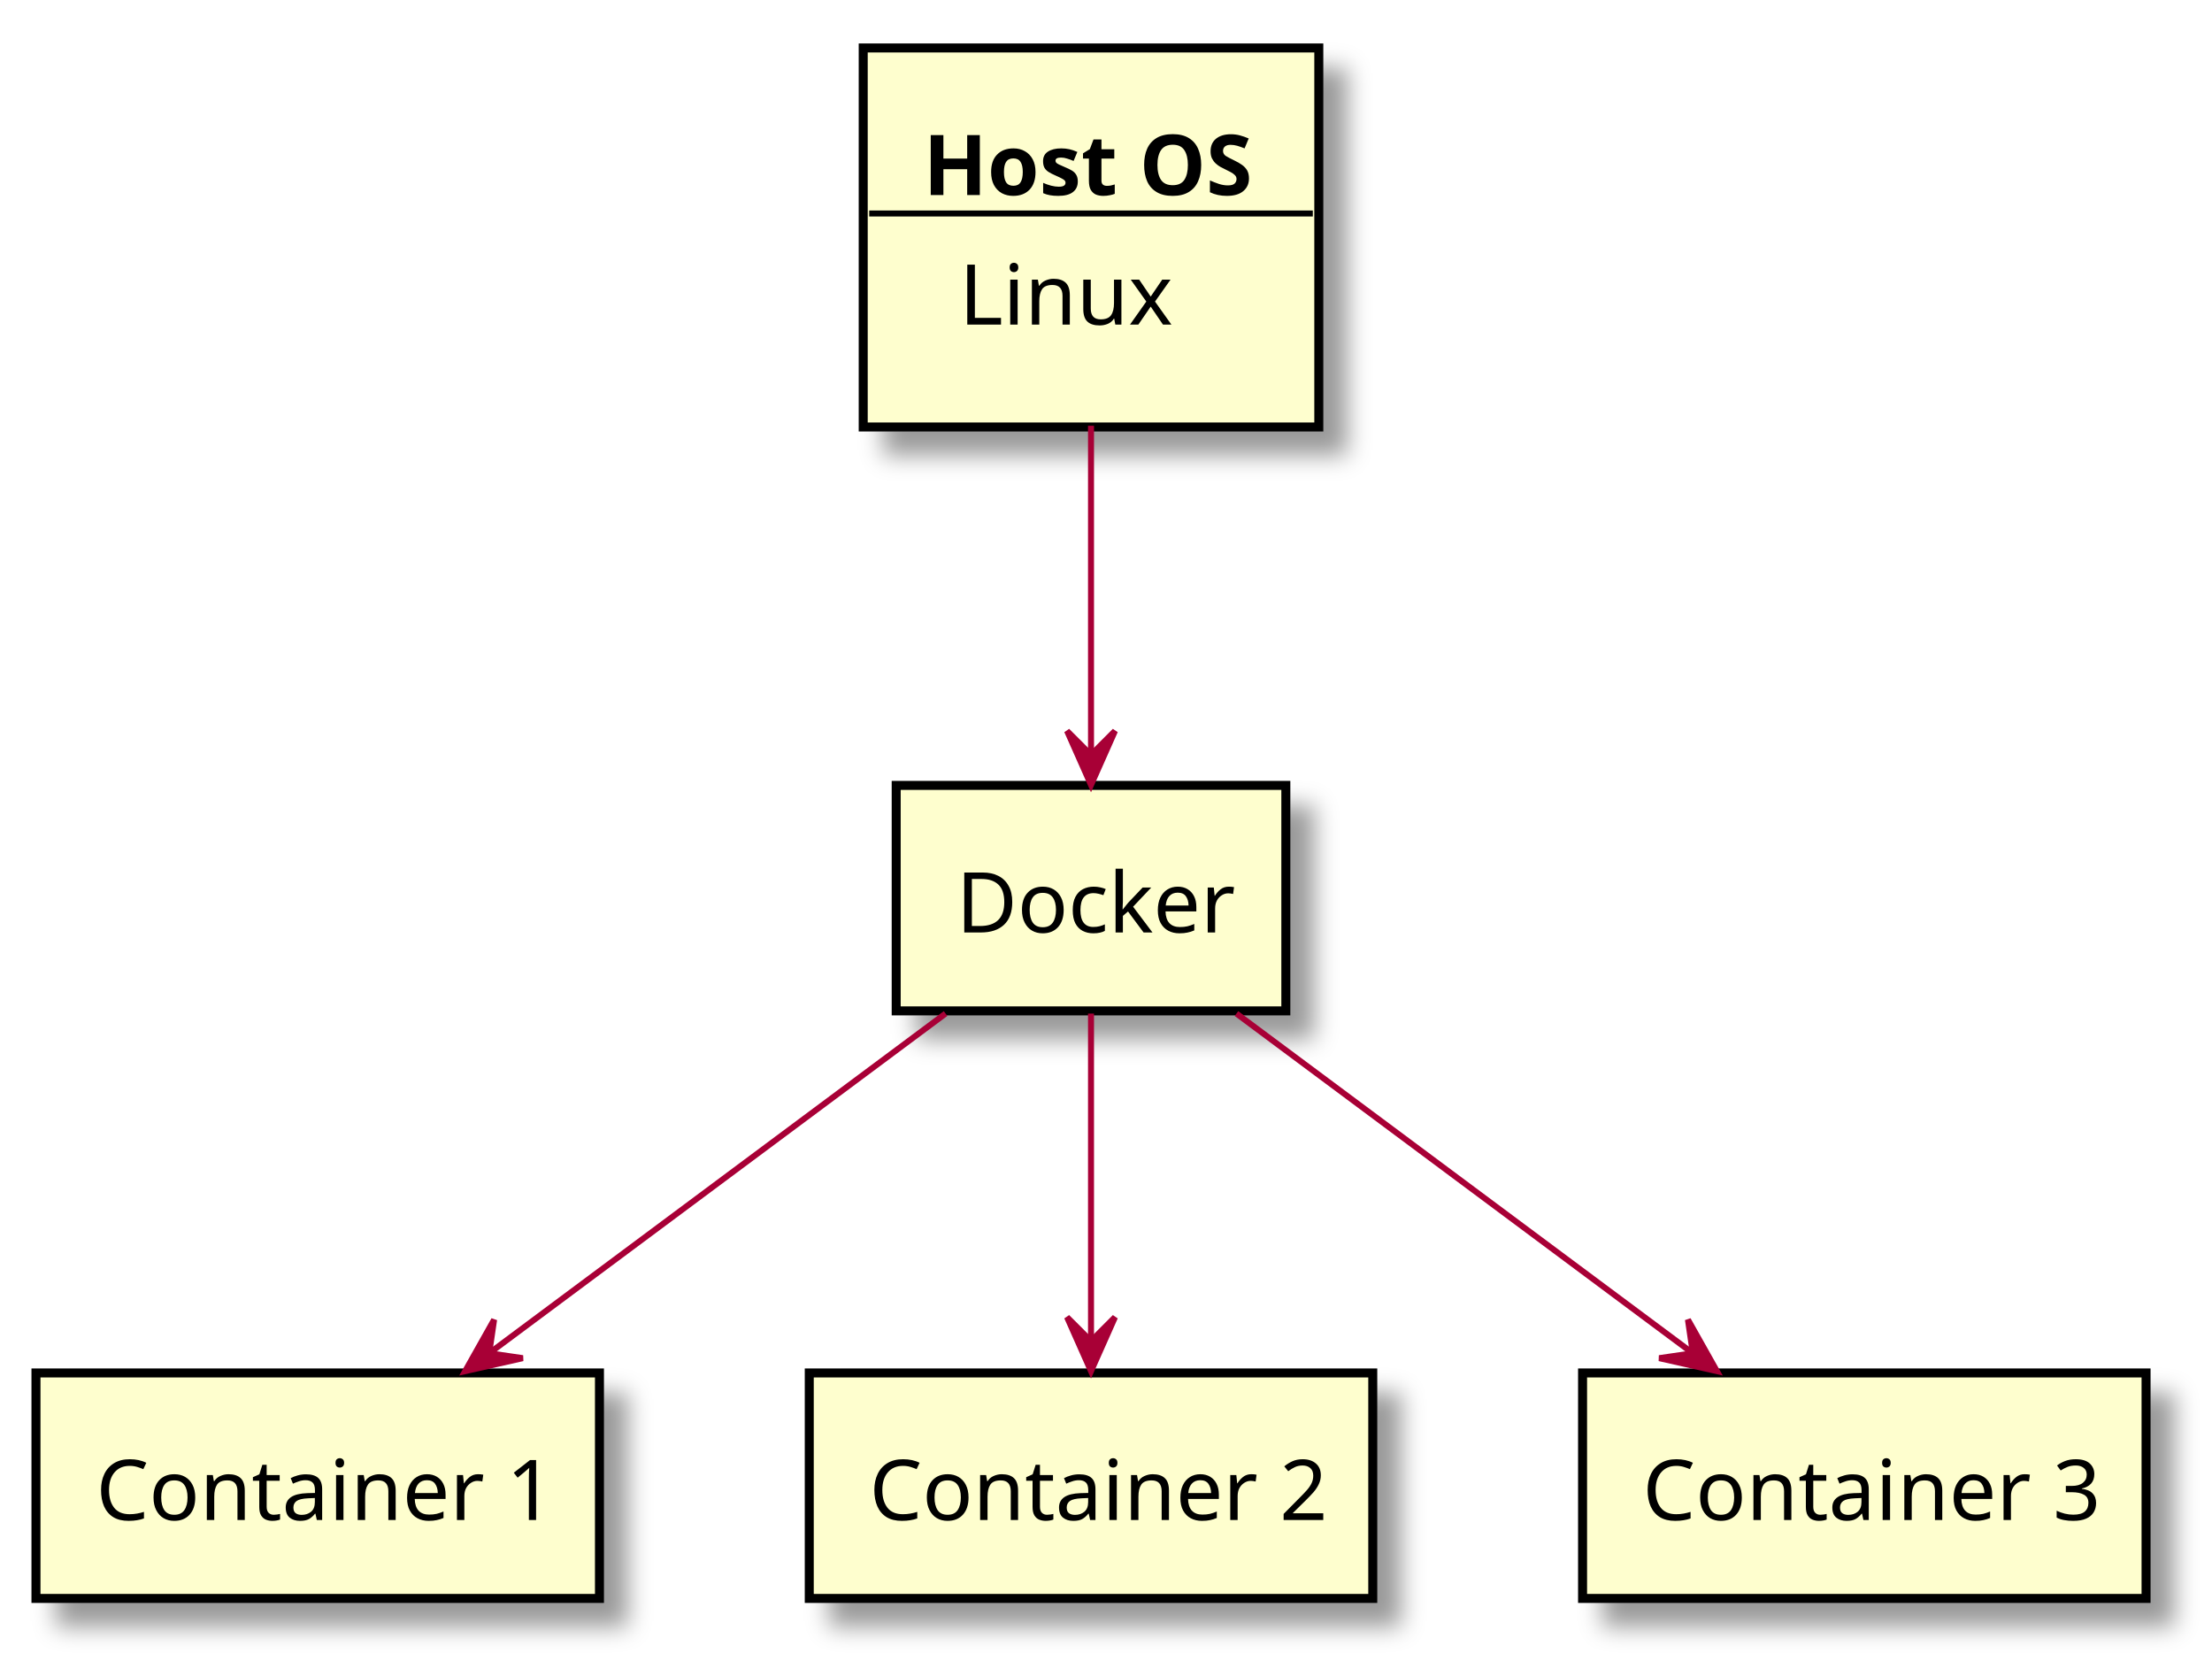
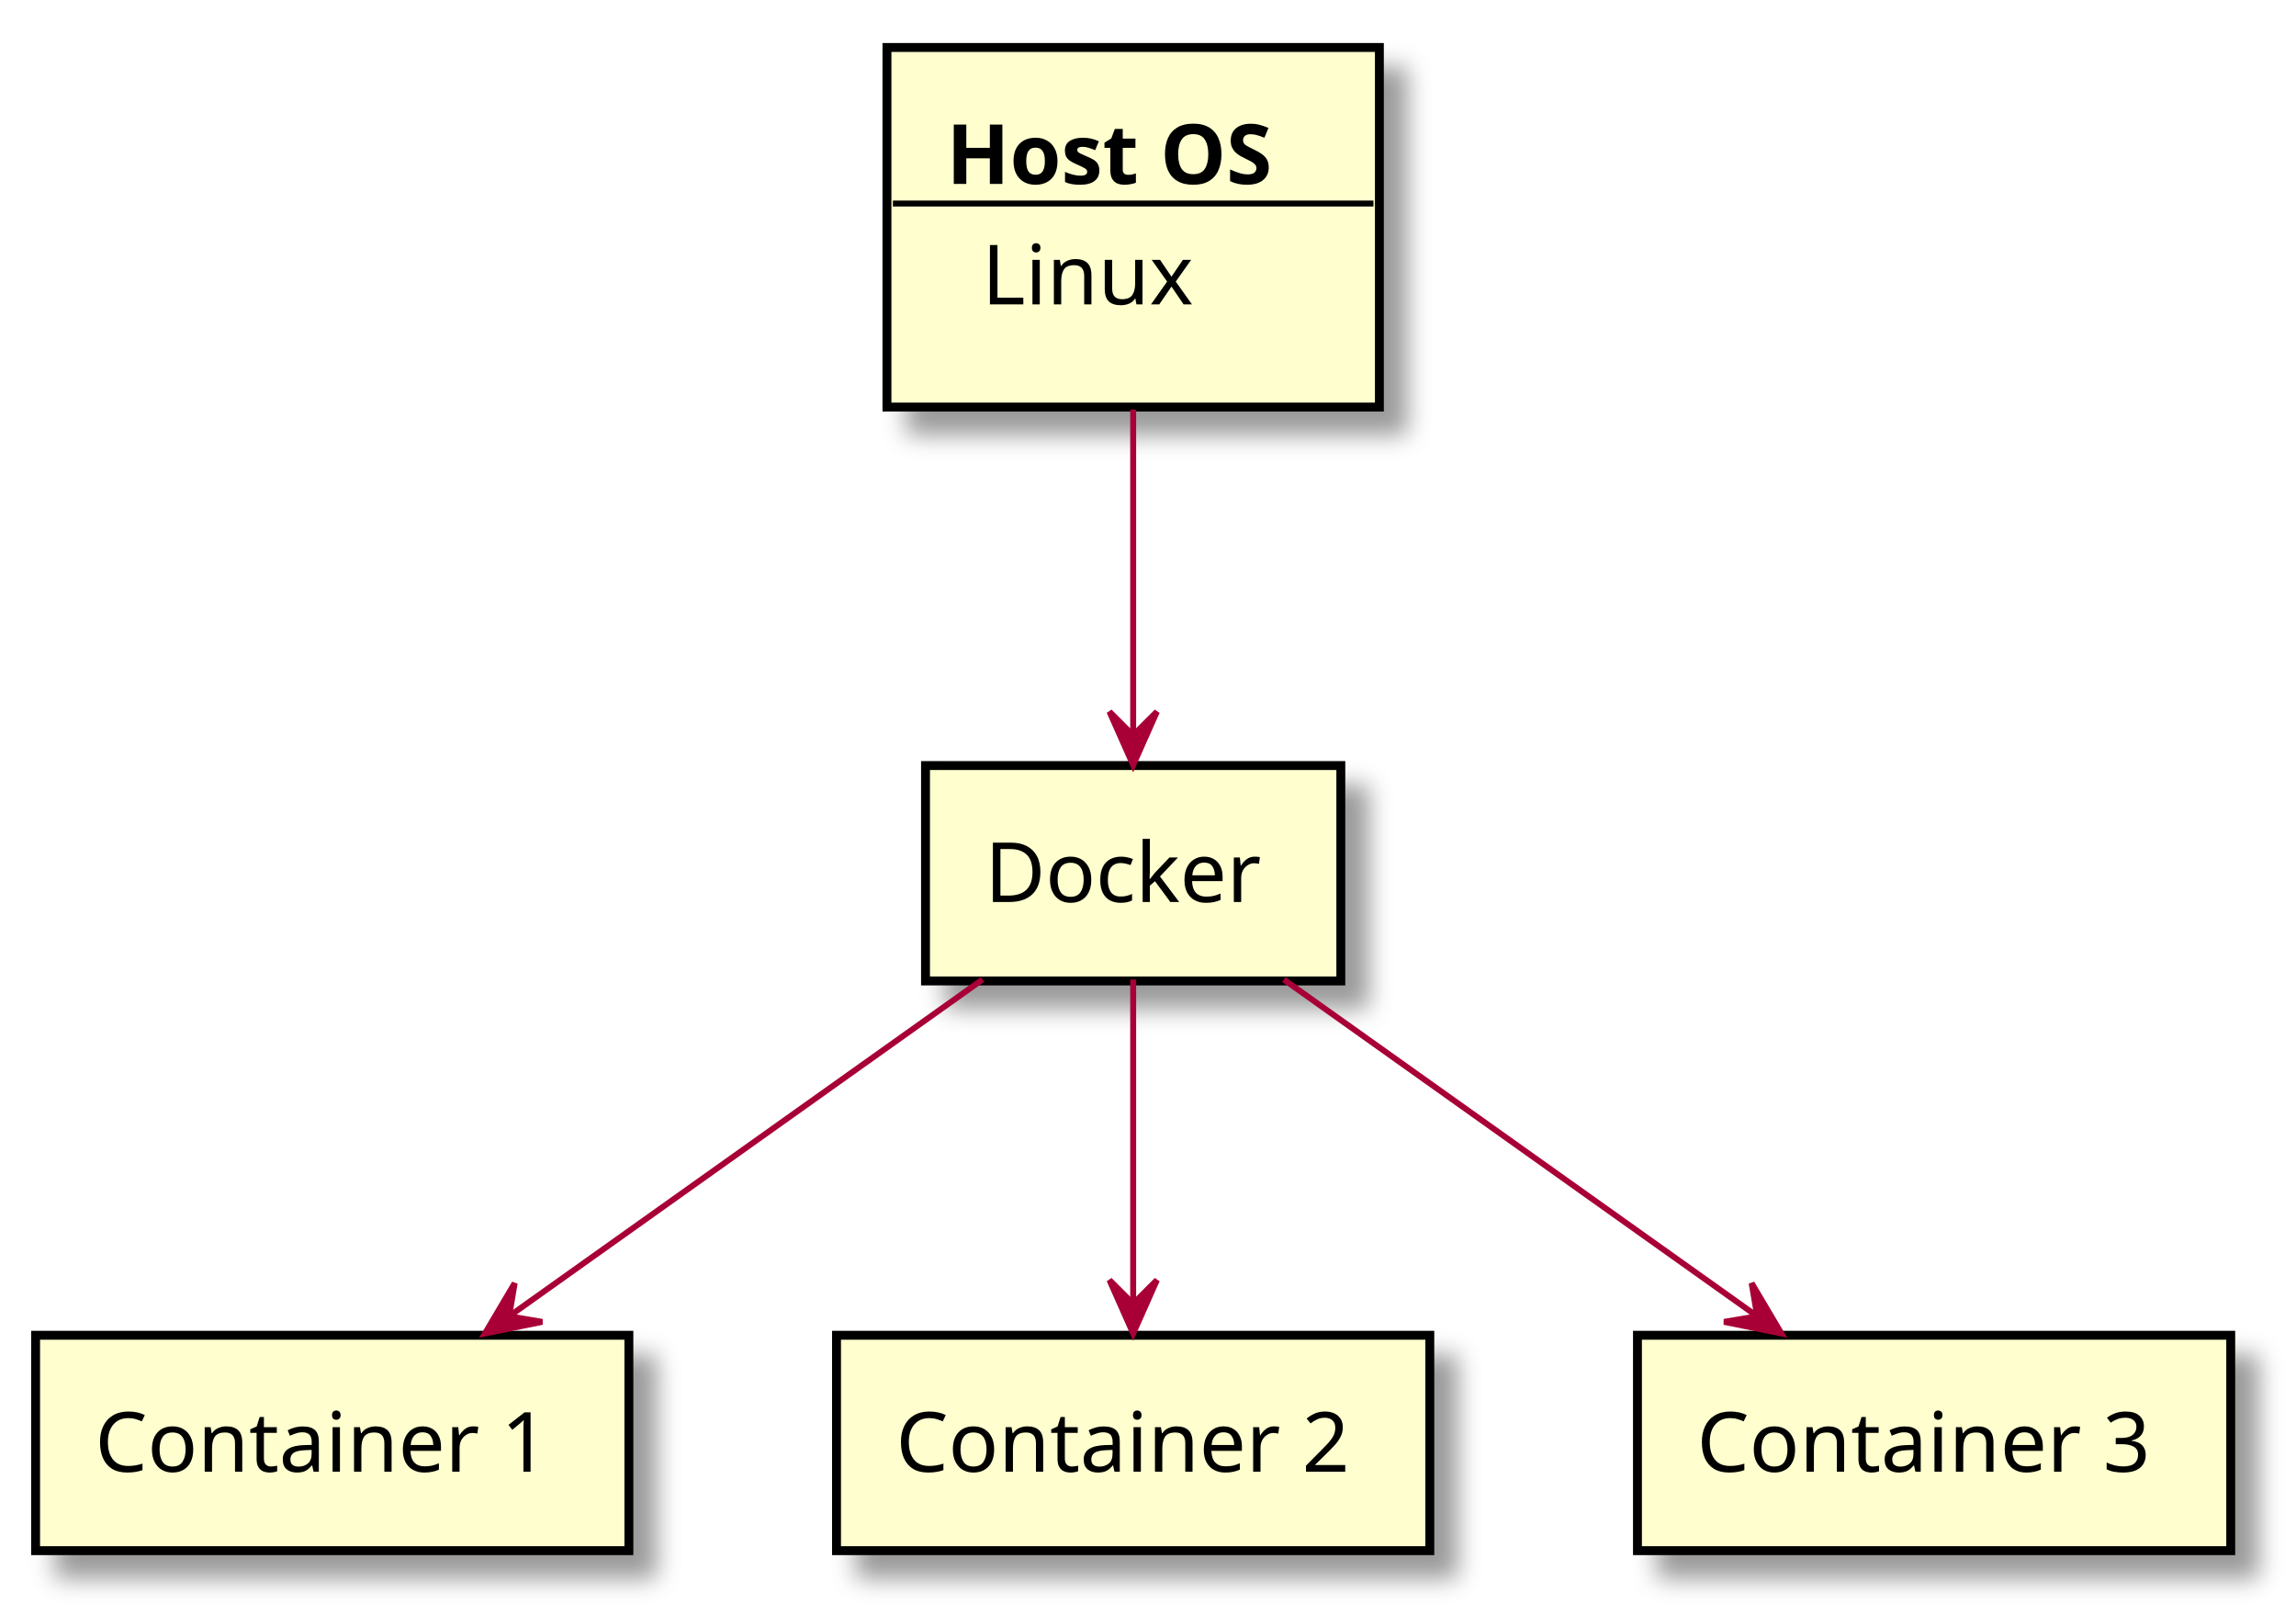
- <svg xmlns="http://www.w3.org/2000/svg" contentScriptType="application/ecmascript" contentStyleType="text/css" height="277px" preserveAspectRatio="none" style="width:369px;height:277px;" version="1.1" viewBox="0 0 369 277" width="369px" zoomAndPan="magnify">
+ <svg xmlns="http://www.w3.org/2000/svg" contentScriptType="application/ecmascript" contentStyleType="text/css" height="272px" preserveAspectRatio="none" style="width:387px;height:272px;" version="1.1" viewBox="0 0 387 272" width="387px" zoomAndPan="magnify">
  <defs>
    <filter height="300%" id="f18br7oz66g0az" width="300%" x="-1" y="-1">
      <feGaussianBlur result="blurOut" stdDeviation="2.0" />
      <feColorMatrix in="blurOut" result="blurOut2" type="matrix" values="0 0 0 0 0 0 0 0 0 0 0 0 0 0 0 0 0 0 .4 0" />
      <feOffset dx="4.0" dy="4.0" in="blurOut2" result="blurOut3" />
      <feBlend in="SourceGraphic" in2="blurOut3" mode="normal" />
    </filter>
  </defs>
  <g>
-     <rect fill="#FEFECE" filter="url(#f18br7oz66g0az)" height="63.219" style="stroke: #000000; stroke-width: 1.5;" width="76" x="144" y="8" />
-     <text fill="#000000" font-family="sans-serif" font-size="14" font-weight="bold" lengthAdjust="spacingAndGlyphs" textLength="56" x="154" y="32.533">Host OS</text>
-     <line style="stroke: #000000; stroke-width: 1.0;" x1="145" x2="219" y1="35.609" y2="35.609" />
-     <text fill="#000000" font-family="sans-serif" font-size="14" lengthAdjust="spacingAndGlyphs" textLength="33" x="160" y="54.143">Linux</text>
-     <rect fill="#FEFECE" filter="url(#f18br7oz66g0az)" height="37.609" style="stroke: #000000; stroke-width: 1.5;" width="65" x="149.5" y="131" />
-     <text fill="#000000" font-family="sans-serif" font-size="14" lengthAdjust="spacingAndGlyphs" textLength="45" x="159.5" y="155.533">Docker</text>
-     <rect fill="#FEFECE" filter="url(#f18br7oz66g0az)" height="37.609" style="stroke: #000000; stroke-width: 1.5;" width="94" x="6" y="229" />
-     <text fill="#000000" font-family="sans-serif" font-size="14" lengthAdjust="spacingAndGlyphs" textLength="74" x="16" y="253.533">Container 1</text>
-     <rect fill="#FEFECE" filter="url(#f18br7oz66g0az)" height="37.609" style="stroke: #000000; stroke-width: 1.5;" width="94" x="135" y="229" />
-     <text fill="#000000" font-family="sans-serif" font-size="14" lengthAdjust="spacingAndGlyphs" textLength="74" x="145" y="253.533">Container 2</text>
-     <rect fill="#FEFECE" filter="url(#f18br7oz66g0az)" height="37.609" style="stroke: #000000; stroke-width: 1.5;" width="94" x="264" y="229" />
-     <text fill="#000000" font-family="sans-serif" font-size="14" lengthAdjust="spacingAndGlyphs" textLength="74" x="274" y="253.533">Container 3</text>
-     <path d="M182,71.012 C182,88.356 182,109.733 182,125.717 " fill="none" id="host-&gt;docker" style="stroke: #A80036; stroke-width: 1.0;" />
-     <polygon fill="#A80036" points="182,130.918,186,121.918,182,125.918,178,121.918,182,130.918" style="stroke: #A80036; stroke-width: 1.0;" />
-     <path d="M157.736,169.057 C136.162,185.112 104.588,208.609 81.752,225.603 " fill="none" id="docker-&gt;container1" style="stroke: #A80036; stroke-width: 1.0;" />
-     <polygon fill="#A80036" points="77.594,228.698,87.202,226.533,81.605,225.713,82.426,220.116,77.594,228.698" style="stroke: #A80036; stroke-width: 1.0;" />
-     <path d="M182,169.057 C182,184.513 182,206.865 182,223.673 " fill="none" id="docker-&gt;container2" style="stroke: #A80036; stroke-width: 1.0;" />
-     <polygon fill="#A80036" points="182,228.698,186,219.698,182,223.698,178,219.698,182,228.698" style="stroke: #A80036; stroke-width: 1.0;" />
-     <path d="M206.264,169.057 C227.838,185.112 259.412,208.609 282.248,225.603 " fill="none" id="docker-&gt;container3" style="stroke: #A80036; stroke-width: 1.0;" />
-     <polygon fill="#A80036" points="286.406,228.698,281.575,220.115,282.395,225.712,276.798,226.532,286.406,228.698" style="stroke: #A80036; stroke-width: 1.0;" />
+     <rect fill="#FEFECE" filter="url(#f18br7oz66g0az)" height="60.594" style="stroke: #000000; stroke-width: 1.5;" width="83" x="149.5" y="8" />
+     <text fill="#000000" font-family="sans-serif" font-size="14" font-weight="bold" lengthAdjust="spacingAndGlyphs" textLength="63" x="159.5" y="30.995">Host OS</text>
+     <line style="stroke: #000000; stroke-width: 1.0;" x1="150.5" x2="231.5" y1="34.297" y2="34.297" />
+     <text fill="#000000" font-family="sans-serif" font-size="14" lengthAdjust="spacingAndGlyphs" textLength="35" x="165.5" y="51.292">Linux</text>
+     <rect fill="#FEFECE" filter="url(#f18br7oz66g0az)" height="36.297" style="stroke: #000000; stroke-width: 1.5;" width="70" x="156" y="129" />
+     <text fill="#000000" font-family="sans-serif" font-size="14" lengthAdjust="spacingAndGlyphs" textLength="50" x="166" y="151.995">Docker</text>
+     <rect fill="#FEFECE" filter="url(#f18br7oz66g0az)" height="36.297" style="stroke: #000000; stroke-width: 1.5;" width="100" x="6" y="225" />
+     <text fill="#000000" font-family="sans-serif" font-size="14" lengthAdjust="spacingAndGlyphs" textLength="80" x="16" y="247.995">Container 1</text>
+     <rect fill="#FEFECE" filter="url(#f18br7oz66g0az)" height="36.297" style="stroke: #000000; stroke-width: 1.5;" width="100" x="141" y="225" />
+     <text fill="#000000" font-family="sans-serif" font-size="14" lengthAdjust="spacingAndGlyphs" textLength="80" x="151" y="247.995">Container 2</text>
+     <rect fill="#FEFECE" filter="url(#f18br7oz66g0az)" height="36.297" style="stroke: #000000; stroke-width: 1.5;" width="100" x="276" y="225" />
+     <text fill="#000000" font-family="sans-serif" font-size="14" lengthAdjust="spacingAndGlyphs" textLength="80" x="286" y="247.995">Container 3</text>
+     <path d="M191,69.012 C191,86.356 191,107.733 191,123.717 " fill="none" id="host-&gt;docker" style="stroke: #A80036; stroke-width: 1.0;" />
+     <polygon fill="#A80036" points="191,128.918,195,119.918,191,123.918,187,119.918,191,128.918" style="stroke: #A80036; stroke-width: 1.0;" />
+     <path d="M165.607,165.057 C143.03,181.112 109.987,204.609 86.089,221.603 " fill="none" id="docker-&gt;container1" style="stroke: #A80036; stroke-width: 1.0;" />
+     <polygon fill="#A80036" points="81.738,224.698,91.39,222.742,85.812,221.8,86.754,216.222,81.738,224.698" style="stroke: #A80036; stroke-width: 1.0;" />
+     <path d="M191,165.057 C191,180.513 191,202.865 191,219.673 " fill="none" id="docker-&gt;container2" style="stroke: #A80036; stroke-width: 1.0;" />
+     <polygon fill="#A80036" points="191,224.698,195,215.698,191,219.698,187,215.698,191,224.698" style="stroke: #A80036; stroke-width: 1.0;" />
+     <path d="M216.393,165.057 C238.97,181.112 272.013,204.609 295.911,221.603 " fill="none" id="docker-&gt;container3" style="stroke: #A80036; stroke-width: 1.0;" />
+     <polygon fill="#A80036" points="300.262,224.698,295.246,216.222,296.188,221.8,290.61,222.742,300.262,224.698" style="stroke: #A80036; stroke-width: 1.0;" />
  </g>
</svg>
